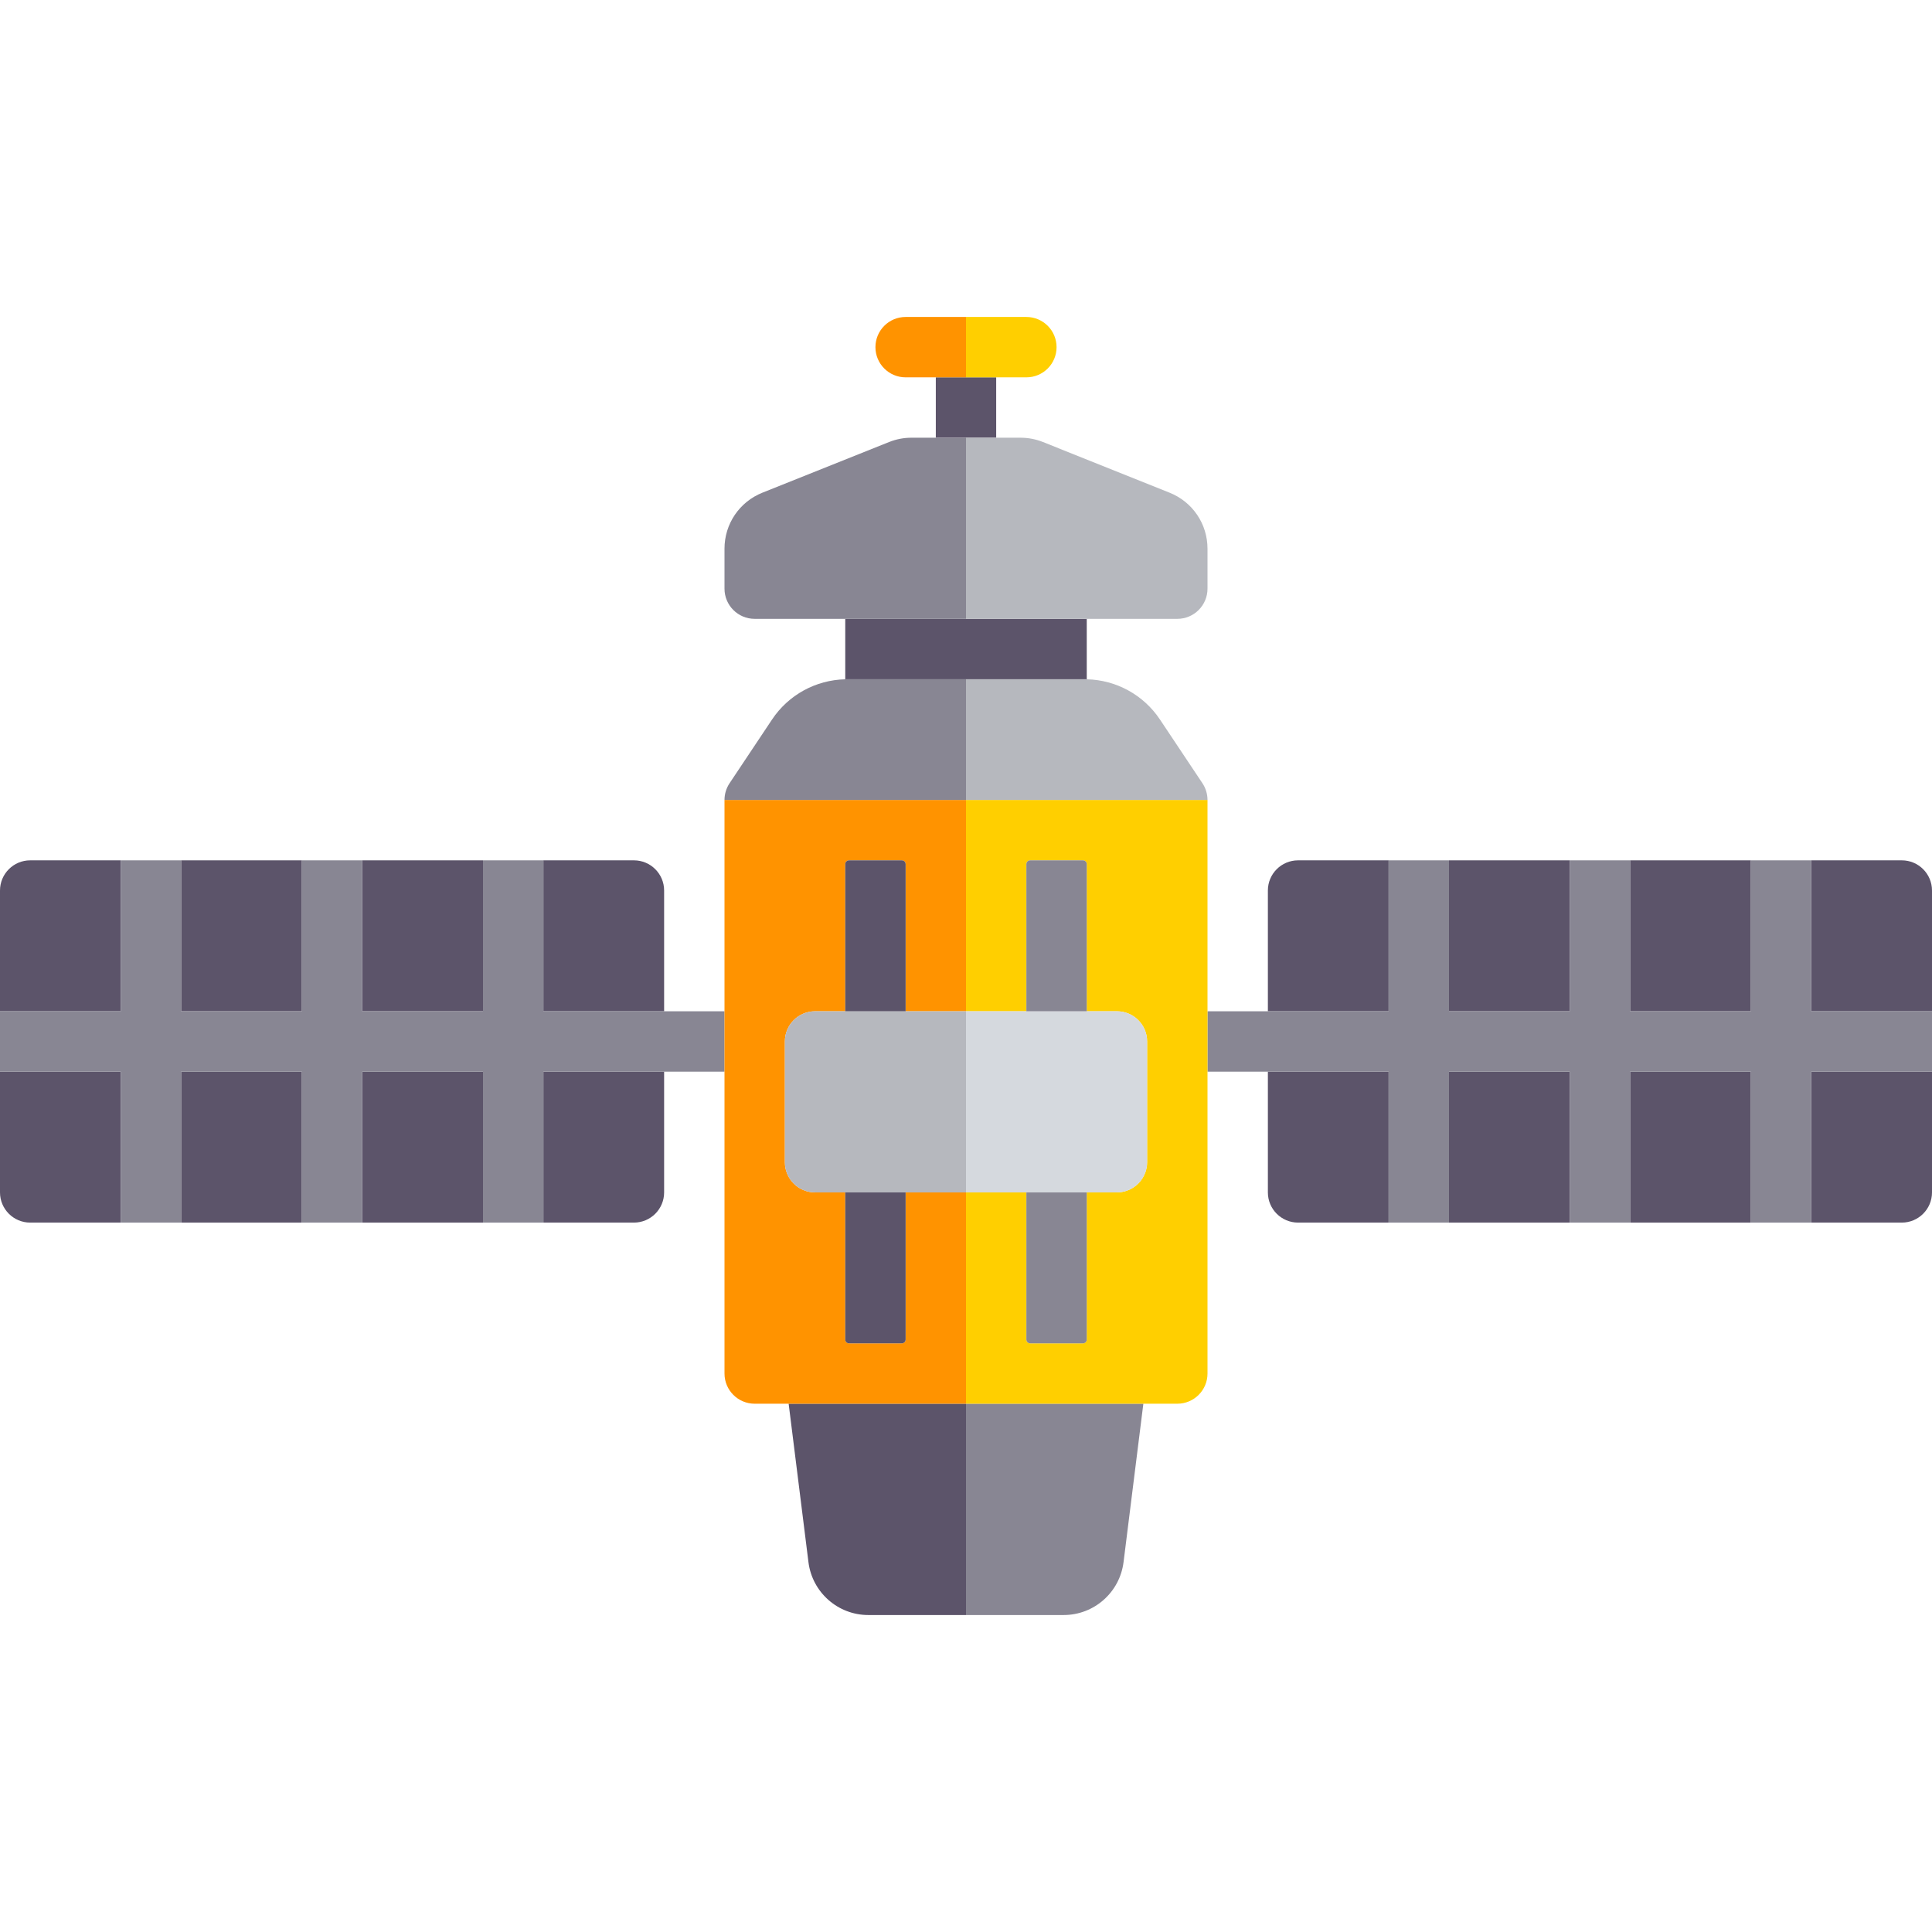
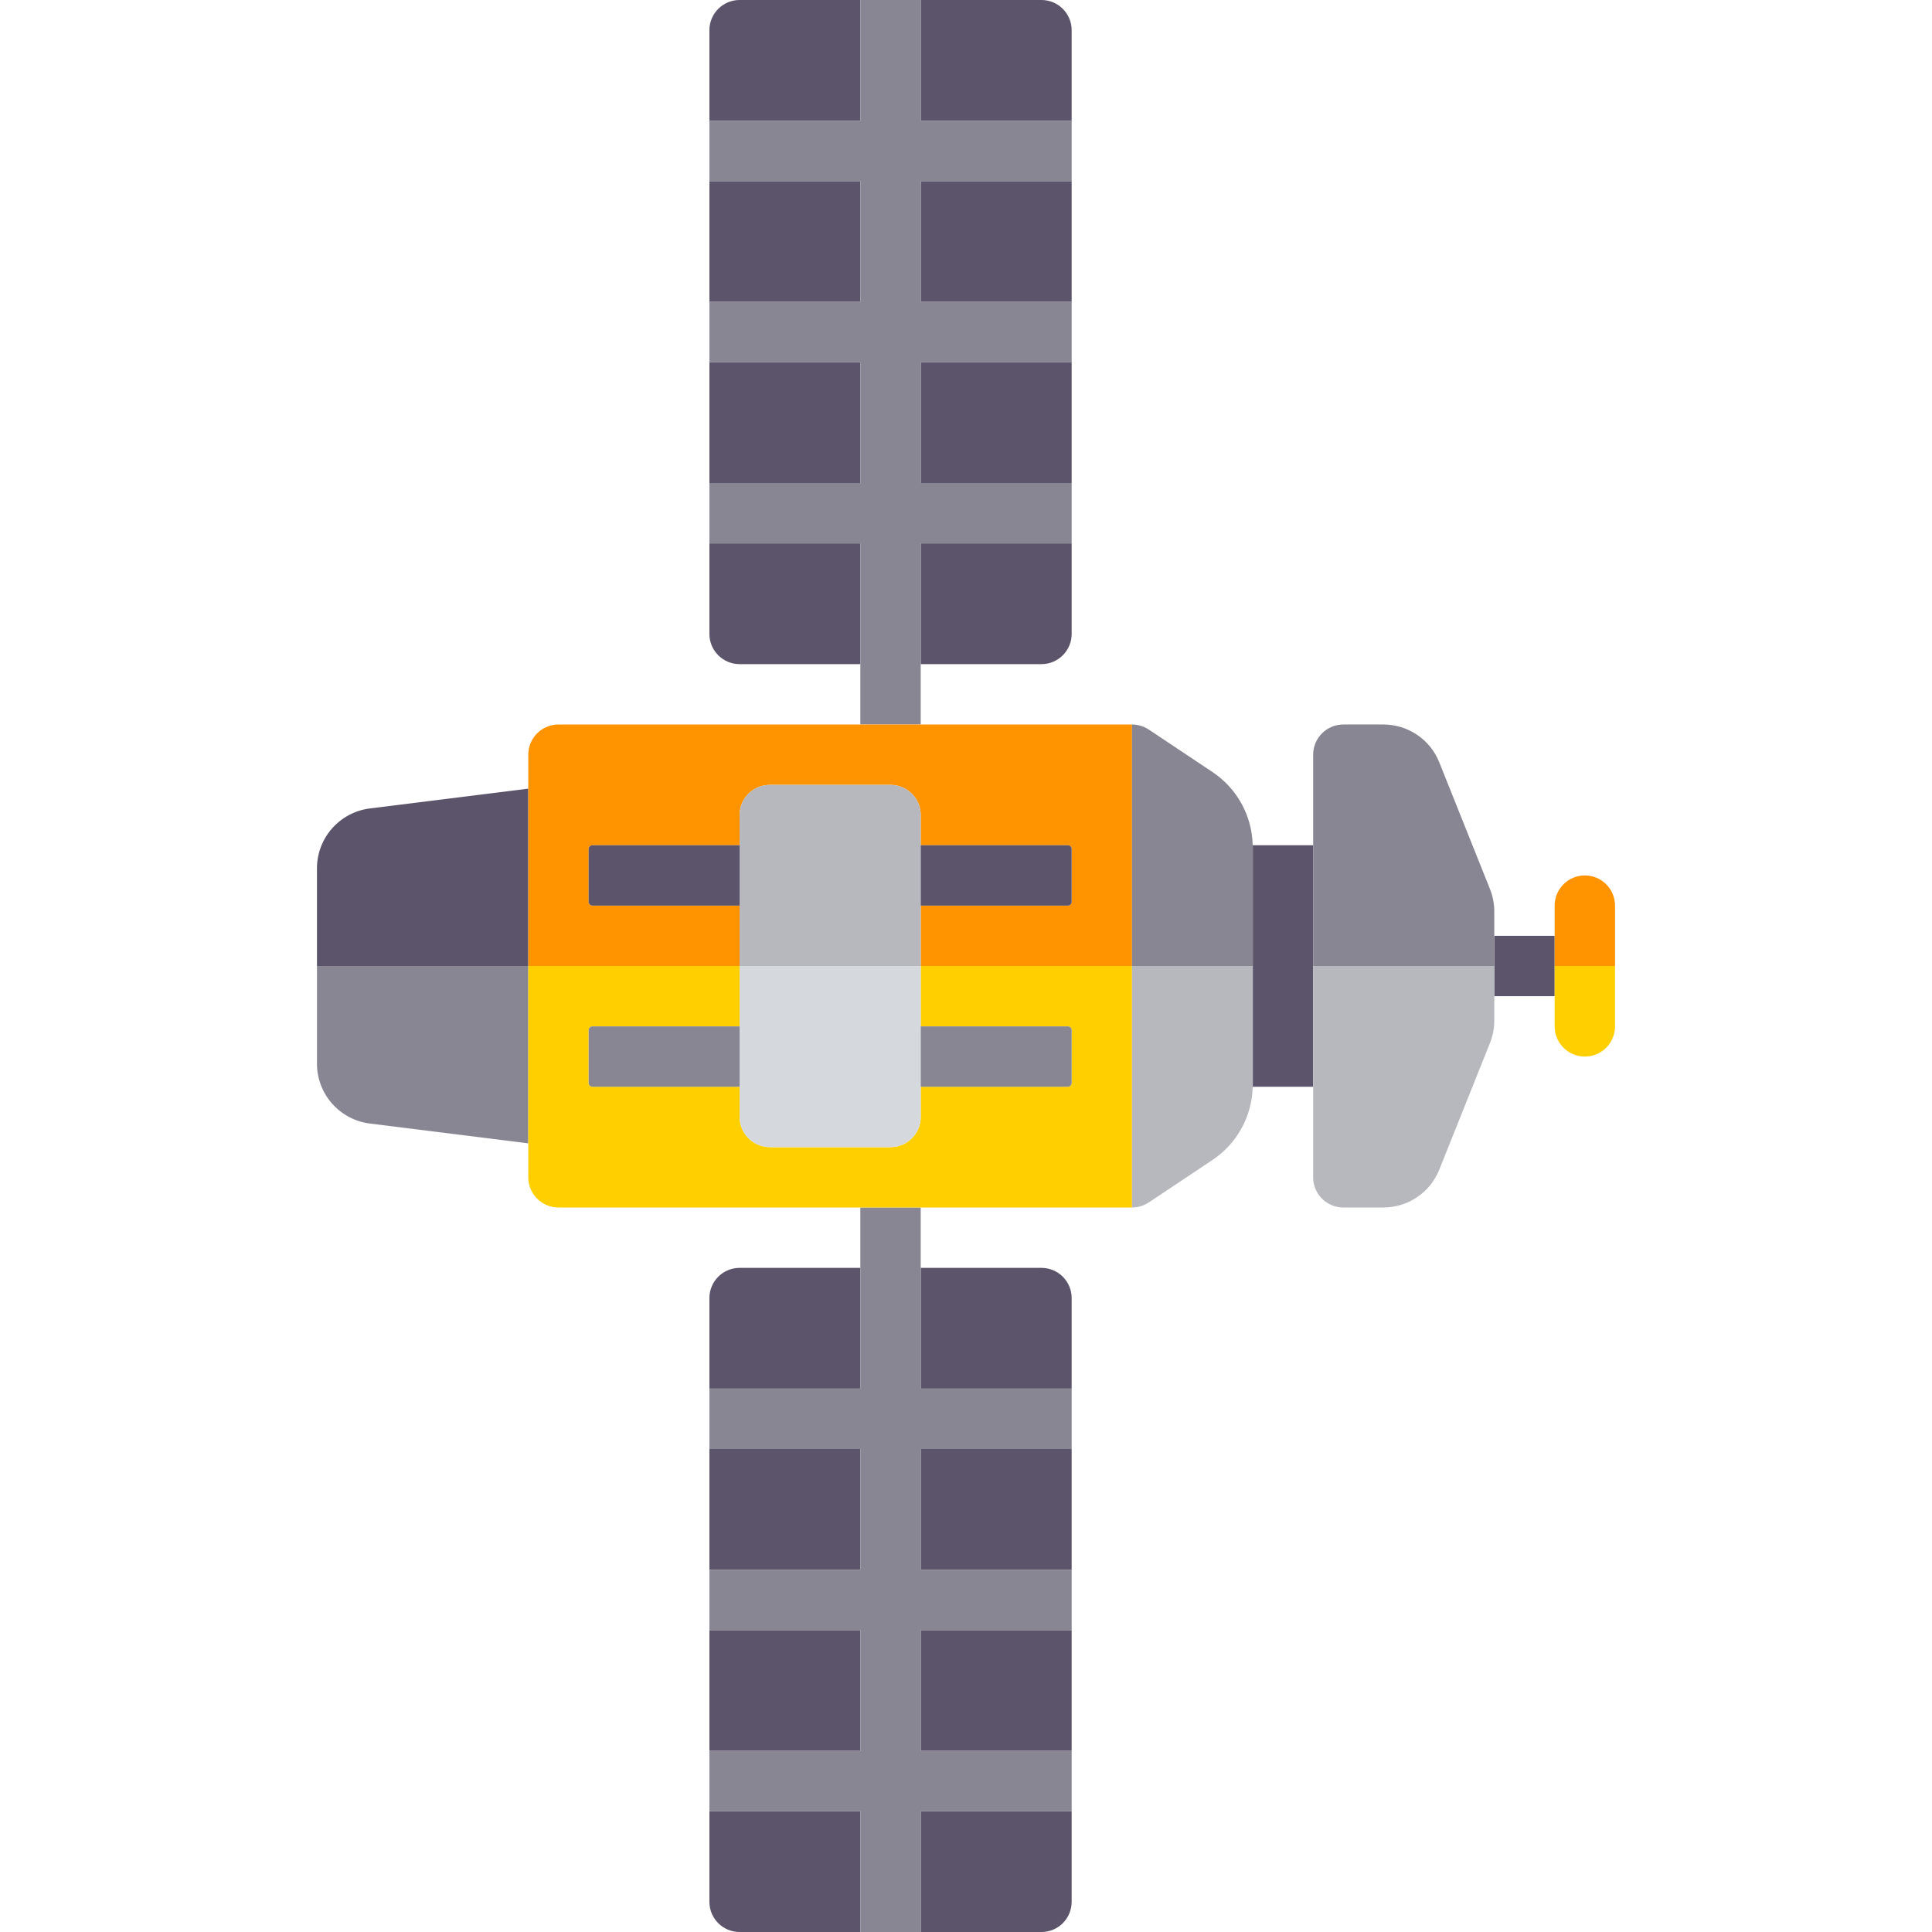
- <svg xmlns="http://www.w3.org/2000/svg" version="1.1" id="Capa_1" x="0px" y="0px" viewBox="0 0 512 512" style="enable-background:new 0 0 512 512;" xml:space="preserve">
-   <g>
-     <polygon style="fill:#5C546A;" points="264,116 264,100 256,100 248,100 248,116 256,116  " />
-     <path style="fill:#5C546A;" d="M256,180h31.438c0.188,0,0.375,0.013,0.563,0.018V164h-32h-32v16.018   c0.188-0.004,0.374-0.018,0.563-0.018H256z" />
-     <path style="fill:#5C546A;" d="M209,372l5.248,41.984c1.001,8.007,7.807,14.016,15.876,14.016H256v-56H209z" />
-     <path style="fill:#888693;" d="M256,428h25.875c8.069,0,14.875-6.009,15.876-14.016L303,372h-47V428z" />
-     <path style="fill:#5C546A;" d="M0,284v32c0,4.418,3.582,8,8,8h24v-40H0z" />
-     <path style="fill:#5C546A;" d="M32,228H8c-4.418,0-8,3.582-8,8v32h32V228z" />
-     <rect x="48" y="284" style="fill:#5C546A;" width="32" height="40" />
-     <path style="fill:#5C546A;" d="M144,324h24c4.418,0,8-3.582,8-8v-32h-32V324z" />
-     <path style="fill:#5C546A;" d="M176,268v-32c0-4.418-3.582-8-8-8h-24v40H176z" />
-     <rect x="96" y="228" style="fill:#5C546A;" width="32" height="40" />
-     <rect x="48" y="228" style="fill:#5C546A;" width="32" height="40" />
-     <rect x="96" y="284" style="fill:#5C546A;" width="32" height="40" />
-     <polygon style="fill:#888693;" points="176,268 144,268 144,228 128,228 128,268 96,268 96,228 80,228 80,268 48,268 48,228    32,228 32,268 0,268 0,284 32,284 32,324 48,324 48,284 80,284 80,324 96,324 96,284 128,284 128,324 144,324 144,284 176,284    192,284 192,268  " />
-     <rect x="384" y="284" style="fill:#5C546A;" width="32" height="40" />
-     <path style="fill:#5C546A;" d="M368,228h-24c-4.418,0-8,3.582-8,8v32h32V228z" />
-     <path style="fill:#5C546A;" d="M336,284v32c0,4.418,3.582,8,8,8h24v-40H336z" />
-     <path style="fill:#5C546A;" d="M480,324h24c4.418,0,8-3.582,8-8v-32h-32V324z" />
-     <rect x="432" y="284" style="fill:#5C546A;" width="32" height="40" />
-     <path style="fill:#5C546A;" d="M504,228h-24v40h32v-32C512,231.581,508.418,228,504,228z" />
-     <rect x="432" y="228" style="fill:#5C546A;" width="32" height="40" />
-     <rect x="384" y="228" style="fill:#5C546A;" width="32" height="40" />
-     <polygon style="fill:#888693;" points="480,228 464,228 464,268 432,268 432,228 416,228 416,268 384,268 384,228 368,228 368,268    336,268 320,268 320,284 336,284 368,284 368,324 384,324 384,284 416,284 416,324 432,324 432,284 464,284 464,324 480,324    480,284 512,284 512,268 480,268  " />
-     <path style="fill:#FF9300;" d="M256,364v-48h-16v39c0,0.552-0.448,1-1,1h-14c-0.552,0-1-0.448-1-1v-39h-8c-4.418,0-8-3.582-8-8v-32   c0-4.418,3.582-8,8-8h8v-39c0-0.552,0.448-1,1-1h14c0.552,0,1,0.448,1,1v39h16v-56h-64v56v16v80c0,4.418,3.578,8,8,8h9h47V364z" />
-     <path style="fill:#FFCF00;" d="M320,212h-64v56h16v-39c0-0.552,0.448-1,1-1h14c0.552,0,1,0.448,1,1v39h8c4.418,0,8,3.582,8,8v32   c0,0.276-0.014,0.549-0.041,0.818c-0.041,0.407-0.122,0.802-0.223,1.188c-0.05,0.192-0.104,0.383-0.168,0.569   c-0.789,2.319-2.611,4.155-4.92,4.966c-0.83,0.292-1.719,0.458-2.648,0.458h-8v39c0,0.552-0.448,1-1,1h-14c-0.552,0-1-0.448-1-1   v-39h-16v48v8h47h9c4.422,0,8-3.582,8-8v-80v-16V212z" />
-     <path style="fill:#888693;" d="M256,180h-31.437c-0.188,0-0.375,0.013-0.563,0.018c-7.823,0.182-15.05,4.135-19.406,10.67   l-11.25,16.875C192.469,208.875,192,210.422,192,212h64V180z" />
-     <path style="fill:#B6B8BE;" d="M256,180v32h64c0-1.578-0.469-3.125-1.344-4.438l-11.25-16.875   c-4.356-6.535-11.583-10.488-19.406-10.67c-0.188-0.004-0.374-0.018-0.563-0.018H256z" />
-     <path style="fill:#888693;" d="M256,116h-8h-6.461c-2.031,0-4.023,0.383-5.938,1.145l-33.539,13.414   c-6.109,2.445-10.063,8.277-10.063,14.859V156c0,4.418,3.578,8,8,8h24h32V116z" />
-     <path style="fill:#B6B8BE;" d="M224,268h-8c-4.418,0-8,3.582-8,8v32c0,4.418,3.582,8,8,8h8h16h16v-48h-16H224z" />
-     <path style="fill:#B6B8BE;" d="M303.959,308.818c-0.041,0.407-0.122,0.802-0.223,1.188   C303.836,309.62,303.917,309.225,303.959,308.818z" />
-     <path style="fill:#B6B8BE;" d="M298.648,315.541c2.309-0.811,4.131-2.646,4.92-4.966   C302.779,312.895,300.957,314.73,298.648,315.541z" />
-     <path style="fill:#FFCF00;" d="M264,100h8c4.422,0,8-3.582,8-8s-3.578-8-8-8h-16v16H264z" />
-     <path style="fill:#B6B8BE;" d="M256,164h32h24c4.422,0,8-3.582,8-8v-10.582c0-6.582-3.953-12.414-10.063-14.855l-33.555-13.43   c-1.898-0.75-3.891-1.133-5.922-1.133H264h-8V164z" />
-     <path style="fill:#FF9300;" d="M256,84h-16c-4.422,0-8,3.582-8,8s3.578,8,8,8h8h8V84z" />
-     <path style="fill:#D5D9DE;" d="M272,316h16h8c0.93,0,1.818-0.167,2.648-0.458c2.309-0.811,4.131-2.646,4.92-4.966   c0.064-0.187,0.118-0.377,0.168-0.569c0.1-0.387,0.181-0.781,0.223-1.188c0.027-0.269,0.041-0.542,0.041-0.818v-32   c0-4.418-3.582-8-8-8h-8h-16h-16v48H272z" />
-     <path style="fill:#5C546A;" d="M240,229c0-0.552-0.448-1-1-1h-14c-0.552,0-1,0.448-1,1v39h16V229z" />
-     <path style="fill:#5C546A;" d="M224,355c0,0.552,0.448,1,1,1h14c0.552,0,1-0.448,1-1v-39h-16V355z" />
-     <path style="fill:#888693;" d="M288,229c0-0.552-0.448-1-1-1h-14c-0.552,0-1,0.448-1,1v39h16V229z" />
-     <path style="fill:#888693;" d="M272,355c0,0.552,0.448,1,1,1h14c0.552,0,1-0.448,1-1v-39h-16V355z" />
+ <svg xmlns="http://www.w3.org/2000/svg" version="1.1" id="Capa_1" x="0px" y="0px" viewBox="0 0 512 512" style="enable-background:new 0 0 512 512;" xml:space="preserve" width="512px" height="512px" class="">
+   <g transform="matrix(-1.83697e-16 1 -1 -1.83697e-16 512 0)">
+     <g>
+       <polygon style="fill:#5C546A;" points="264,116 264,100 256,100 248,100 248,116 256,116  " data-original="#5C546A" />
+       <path style="fill:#5C546A;" d="M256,180h31.438c0.188,0,0.375,0.013,0.563,0.018V164h-32h-32v16.018   c0.188-0.004,0.374-0.018,0.563-0.018H256z" data-original="#5C546A" />
+       <path style="fill:#5C546A;" d="M209,372l5.248,41.984c1.001,8.007,7.807,14.016,15.876,14.016H256v-56H209z" data-original="#5C546A" />
+       <path style="fill:#888693;" d="M256,428h25.875c8.069,0,14.875-6.009,15.876-14.016L303,372h-47V428z" data-original="#888693" class="" />
+       <path style="fill:#5C546A;" d="M0,284v32c0,4.418,3.582,8,8,8h24v-40H0z" data-original="#5C546A" />
+       <path style="fill:#5C546A;" d="M32,228H8c-4.418,0-8,3.582-8,8v32h32V228z" data-original="#5C546A" />
+       <rect x="48" y="284" style="fill:#5C546A;" width="32" height="40" data-original="#5C546A" />
+       <path style="fill:#5C546A;" d="M144,324h24c4.418,0,8-3.582,8-8v-32h-32V324z" data-original="#5C546A" />
+       <path style="fill:#5C546A;" d="M176,268v-32c0-4.418-3.582-8-8-8h-24v40H176z" data-original="#5C546A" />
+       <rect x="96" y="228" style="fill:#5C546A;" width="32" height="40" data-original="#5C546A" />
+       <rect x="48" y="228" style="fill:#5C546A;" width="32" height="40" data-original="#5C546A" />
+       <rect x="96" y="284" style="fill:#5C546A;" width="32" height="40" data-original="#5C546A" />
+       <polygon style="fill:#888693;" points="176,268 144,268 144,228 128,228 128,268 96,268 96,228 80,228 80,268 48,268 48,228    32,228 32,268 0,268 0,284 32,284 32,324 48,324 48,284 80,284 80,324 96,324 96,284 128,284 128,324 144,324 144,284 176,284    192,284 192,268  " data-original="#888693" class="" />
+       <rect x="384" y="284" style="fill:#5C546A;" width="32" height="40" data-original="#5C546A" />
+       <path style="fill:#5C546A;" d="M368,228h-24c-4.418,0-8,3.582-8,8v32h32V228z" data-original="#5C546A" />
+       <path style="fill:#5C546A;" d="M336,284v32c0,4.418,3.582,8,8,8h24v-40H336z" data-original="#5C546A" />
+       <path style="fill:#5C546A;" d="M480,324h24c4.418,0,8-3.582,8-8v-32h-32V324z" data-original="#5C546A" />
+       <rect x="432" y="284" style="fill:#5C546A;" width="32" height="40" data-original="#5C546A" />
+       <path style="fill:#5C546A;" d="M504,228h-24v40h32v-32C512,231.581,508.418,228,504,228z" data-original="#5C546A" />
+       <rect x="432" y="228" style="fill:#5C546A;" width="32" height="40" data-original="#5C546A" />
+       <rect x="384" y="228" style="fill:#5C546A;" width="32" height="40" data-original="#5C546A" />
+       <polygon style="fill:#888693;" points="480,228 464,228 464,268 432,268 432,228 416,228 416,268 384,268 384,228 368,228 368,268    336,268 320,268 320,284 336,284 368,284 368,324 384,324 384,284 416,284 416,324 432,324 432,284 464,284 464,324 480,324    480,284 512,284 512,268 480,268  " data-original="#888693" class="" />
+       <path style="fill:#FF9300;" d="M256,364v-48h-16v39c0,0.552-0.448,1-1,1h-14c-0.552,0-1-0.448-1-1v-39h-8c-4.418,0-8-3.582-8-8v-32   c0-4.418,3.582-8,8-8h8v-39c0-0.552,0.448-1,1-1h14c0.552,0,1,0.448,1,1v39h16v-56h-64v56v16v80c0,4.418,3.578,8,8,8h9h47V364z" data-original="#FF9300" />
+       <path style="fill:#FFCF00;" d="M320,212h-64v56h16v-39c0-0.552,0.448-1,1-1h14c0.552,0,1,0.448,1,1v39h8c4.418,0,8,3.582,8,8v32   c0,0.276-0.014,0.549-0.041,0.818c-0.041,0.407-0.122,0.802-0.223,1.188c-0.05,0.192-0.104,0.383-0.168,0.569   c-0.789,2.319-2.611,4.155-4.92,4.966c-0.83,0.292-1.719,0.458-2.648,0.458h-8v39c0,0.552-0.448,1-1,1h-14c-0.552,0-1-0.448-1-1   v-39h-16v48v8h47h9c4.422,0,8-3.582,8-8v-80v-16V212z" data-original="#FFCF00" class="" />
+       <path style="fill:#888693;" d="M256,180h-31.437c-0.188,0-0.375,0.013-0.563,0.018c-7.823,0.182-15.05,4.135-19.406,10.67   l-11.25,16.875C192.469,208.875,192,210.422,192,212h64V180z" data-original="#888693" class="" />
+       <path style="fill:#B6B8BE;" d="M256,180v32h64c0-1.578-0.469-3.125-1.344-4.438l-11.25-16.875   c-4.356-6.535-11.583-10.488-19.406-10.67c-0.188-0.004-0.374-0.018-0.563-0.018H256z" data-original="#B6B8BE" />
+       <path style="fill:#888693;" d="M256,116h-8h-6.461c-2.031,0-4.023,0.383-5.938,1.145l-33.539,13.414   c-6.109,2.445-10.063,8.277-10.063,14.859V156c0,4.418,3.578,8,8,8h24h32V116z" data-original="#888693" class="" />
+       <path style="fill:#B6B8BE;" d="M224,268h-8c-4.418,0-8,3.582-8,8v32c0,4.418,3.582,8,8,8h8h16h16v-48h-16H224z" data-original="#B6B8BE" />
+       <path style="fill:#B6B8BE;" d="M303.959,308.818c-0.041,0.407-0.122,0.802-0.223,1.188   C303.836,309.62,303.917,309.225,303.959,308.818z" data-original="#B6B8BE" />
+       <path style="fill:#B6B8BE;" d="M298.648,315.541c2.309-0.811,4.131-2.646,4.92-4.966   C302.779,312.895,300.957,314.73,298.648,315.541z" data-original="#B6B8BE" />
+       <path style="fill:#FFCF00;" d="M264,100h8c4.422,0,8-3.582,8-8s-3.578-8-8-8h-16v16H264z" data-original="#FFCF00" class="" />
+       <path style="fill:#B6B8BE;" d="M256,164h32h24c4.422,0,8-3.582,8-8v-10.582c0-6.582-3.953-12.414-10.063-14.855l-33.555-13.43   c-1.898-0.75-3.891-1.133-5.922-1.133H264h-8V164z" data-original="#B6B8BE" />
+       <path style="fill:#FF9300;" d="M256,84h-16c-4.422,0-8,3.582-8,8s3.578,8,8,8h8h8V84z" data-original="#FF9300" />
+       <path style="fill:#D5D9DE;" d="M272,316h16h8c0.93,0,1.818-0.167,2.648-0.458c2.309-0.811,4.131-2.646,4.92-4.966   c0.064-0.187,0.118-0.377,0.168-0.569c0.1-0.387,0.181-0.781,0.223-1.188c0.027-0.269,0.041-0.542,0.041-0.818v-32   c0-4.418-3.582-8-8-8h-8h-16h-16v48H272z" data-original="#D5D9DE" class="active-path" />
+       <path style="fill:#5C546A;" d="M240,229c0-0.552-0.448-1-1-1h-14c-0.552,0-1,0.448-1,1v39h16V229z" data-original="#5C546A" />
+       <path style="fill:#5C546A;" d="M224,355c0,0.552,0.448,1,1,1h14c0.552,0,1-0.448,1-1v-39h-16V355z" data-original="#5C546A" />
+       <path style="fill:#888693;" d="M288,229c0-0.552-0.448-1-1-1h-14c-0.552,0-1,0.448-1,1v39h16V229z" data-original="#888693" class="" />
+       <path style="fill:#888693;" d="M272,355c0,0.552,0.448,1,1,1h14c0.552,0,1-0.448,1-1v-39h-16V355z" data-original="#888693" class="" />
+     </g>
  </g>
-   <g>
- </g>
-   <g>
- </g>
-   <g>
- </g>
-   <g>
- </g>
-   <g>
- </g>
-   <g>
- </g>
-   <g>
- </g>
-   <g>
- </g>
-   <g>
- </g>
-   <g>
- </g>
-   <g>
- </g>
-   <g>
- </g>
-   <g>
- </g>
-   <g>
- </g>
-   <g>
- </g>
</svg>
